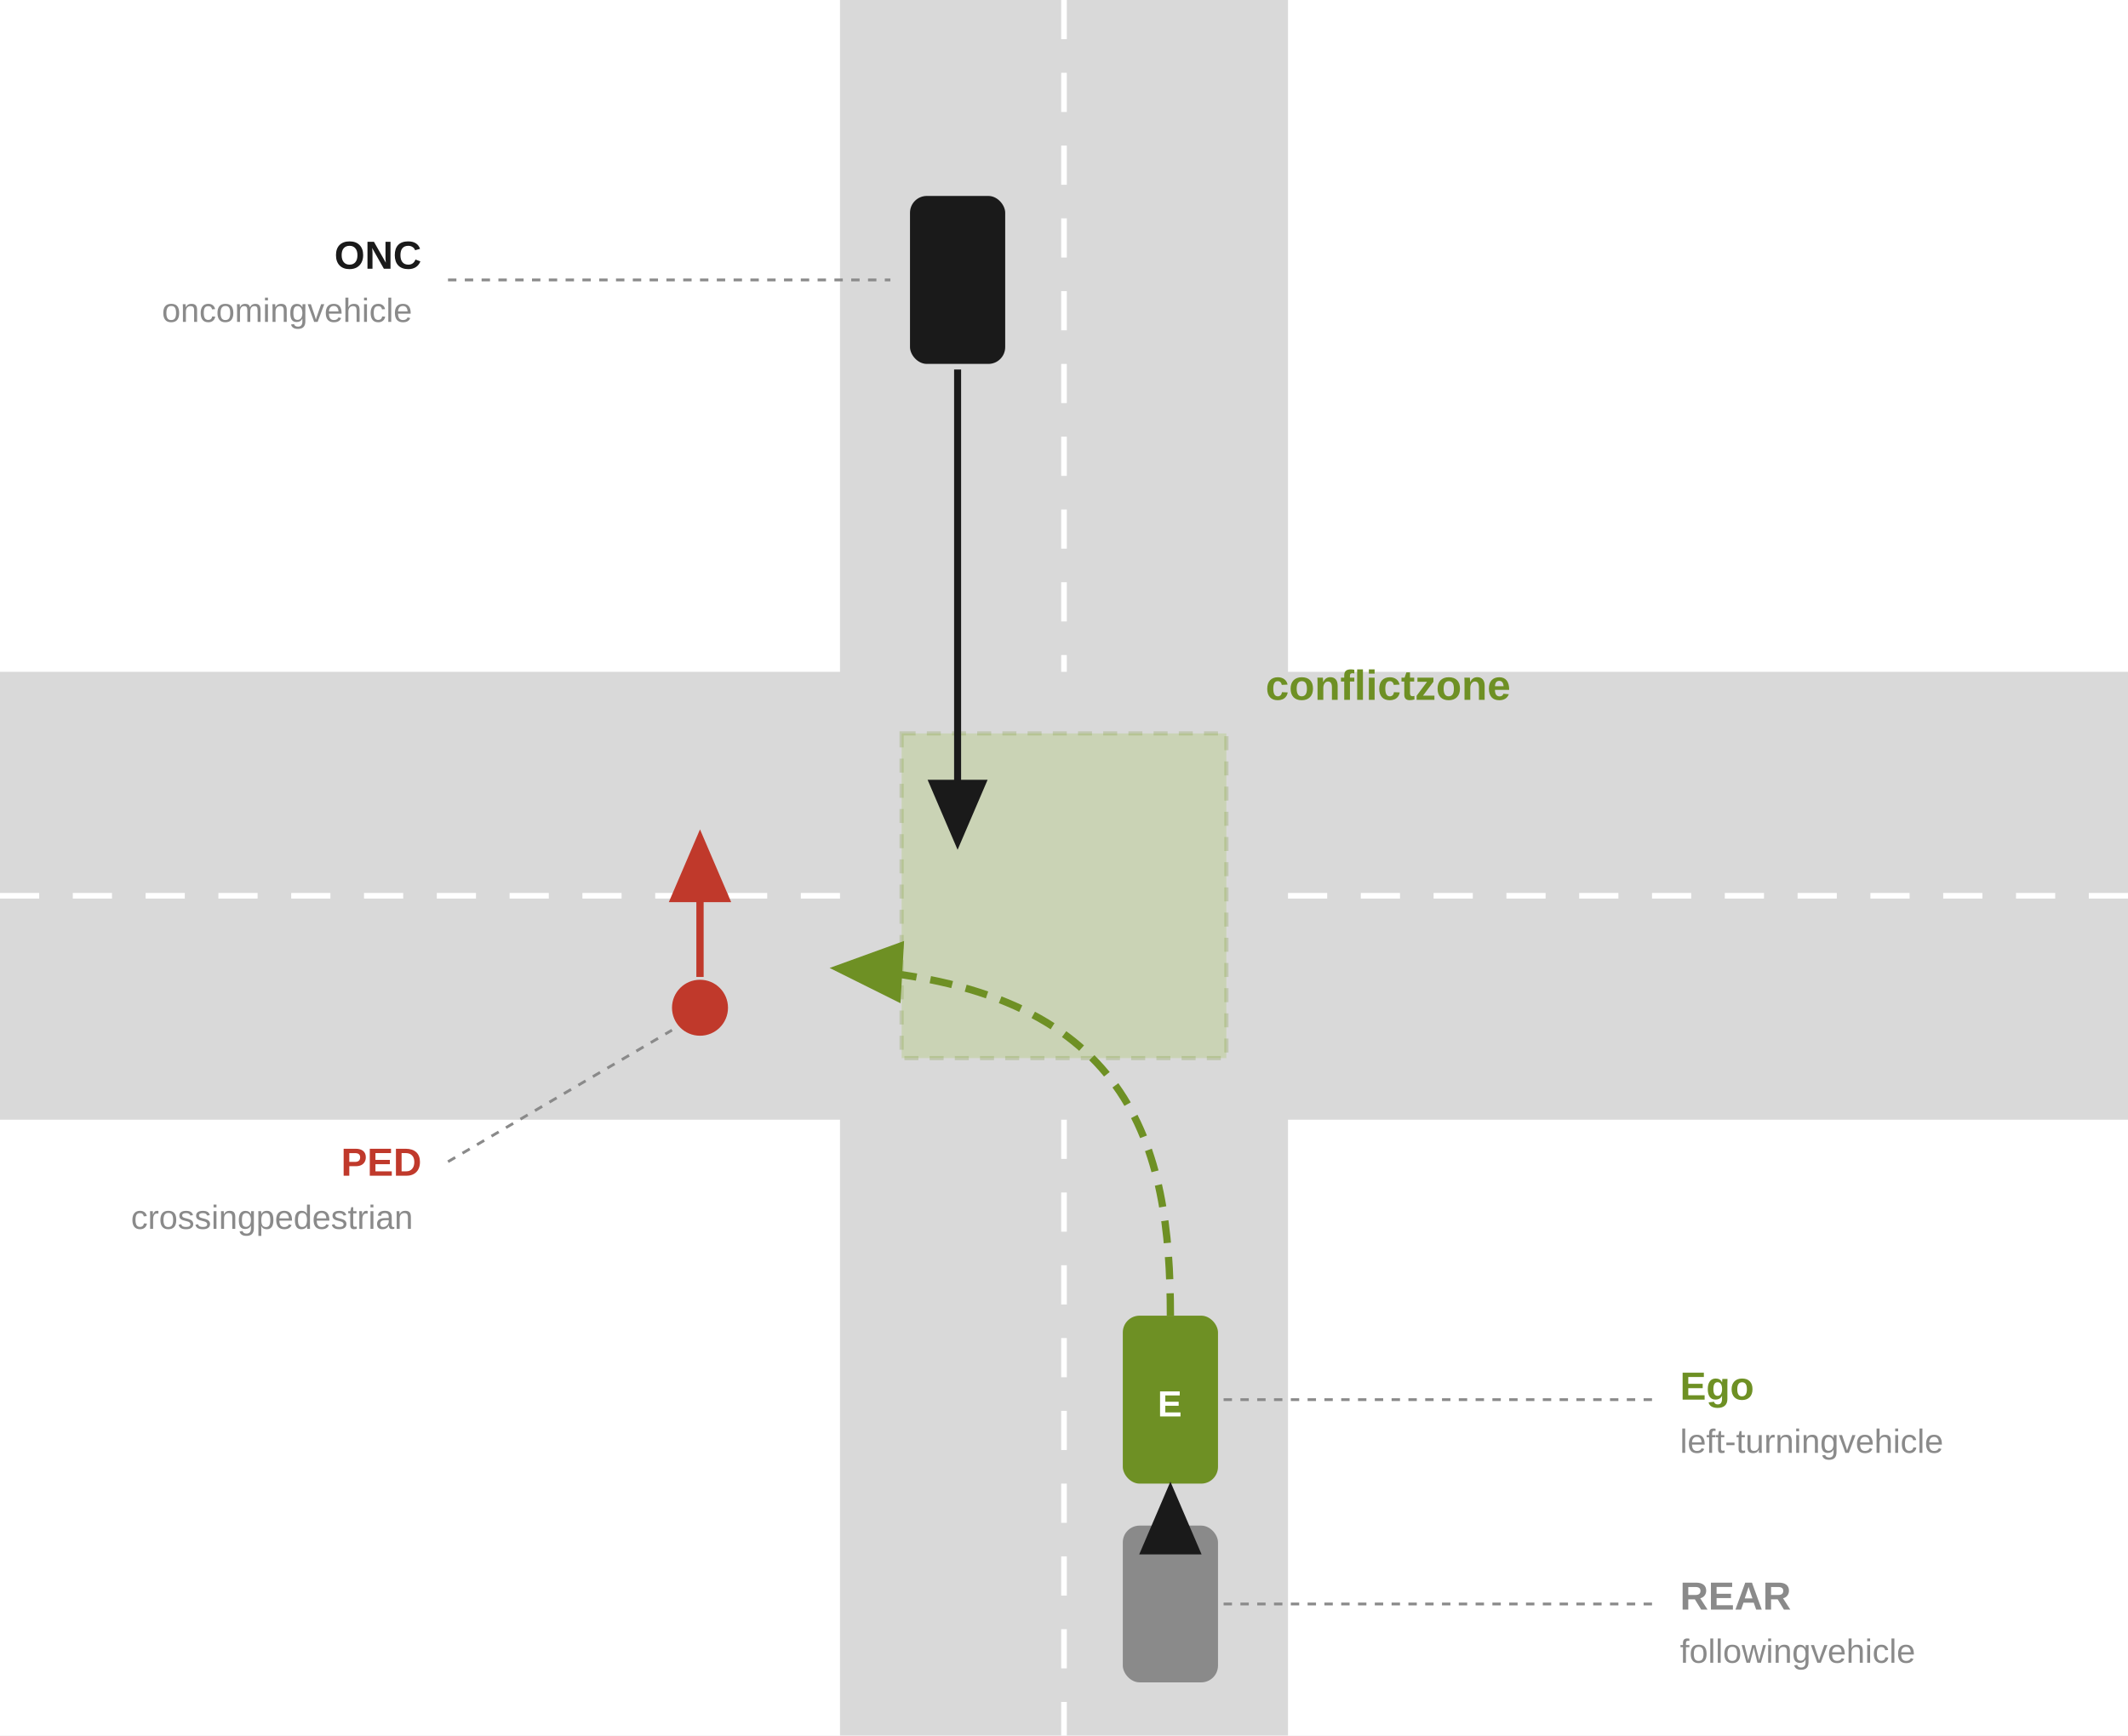
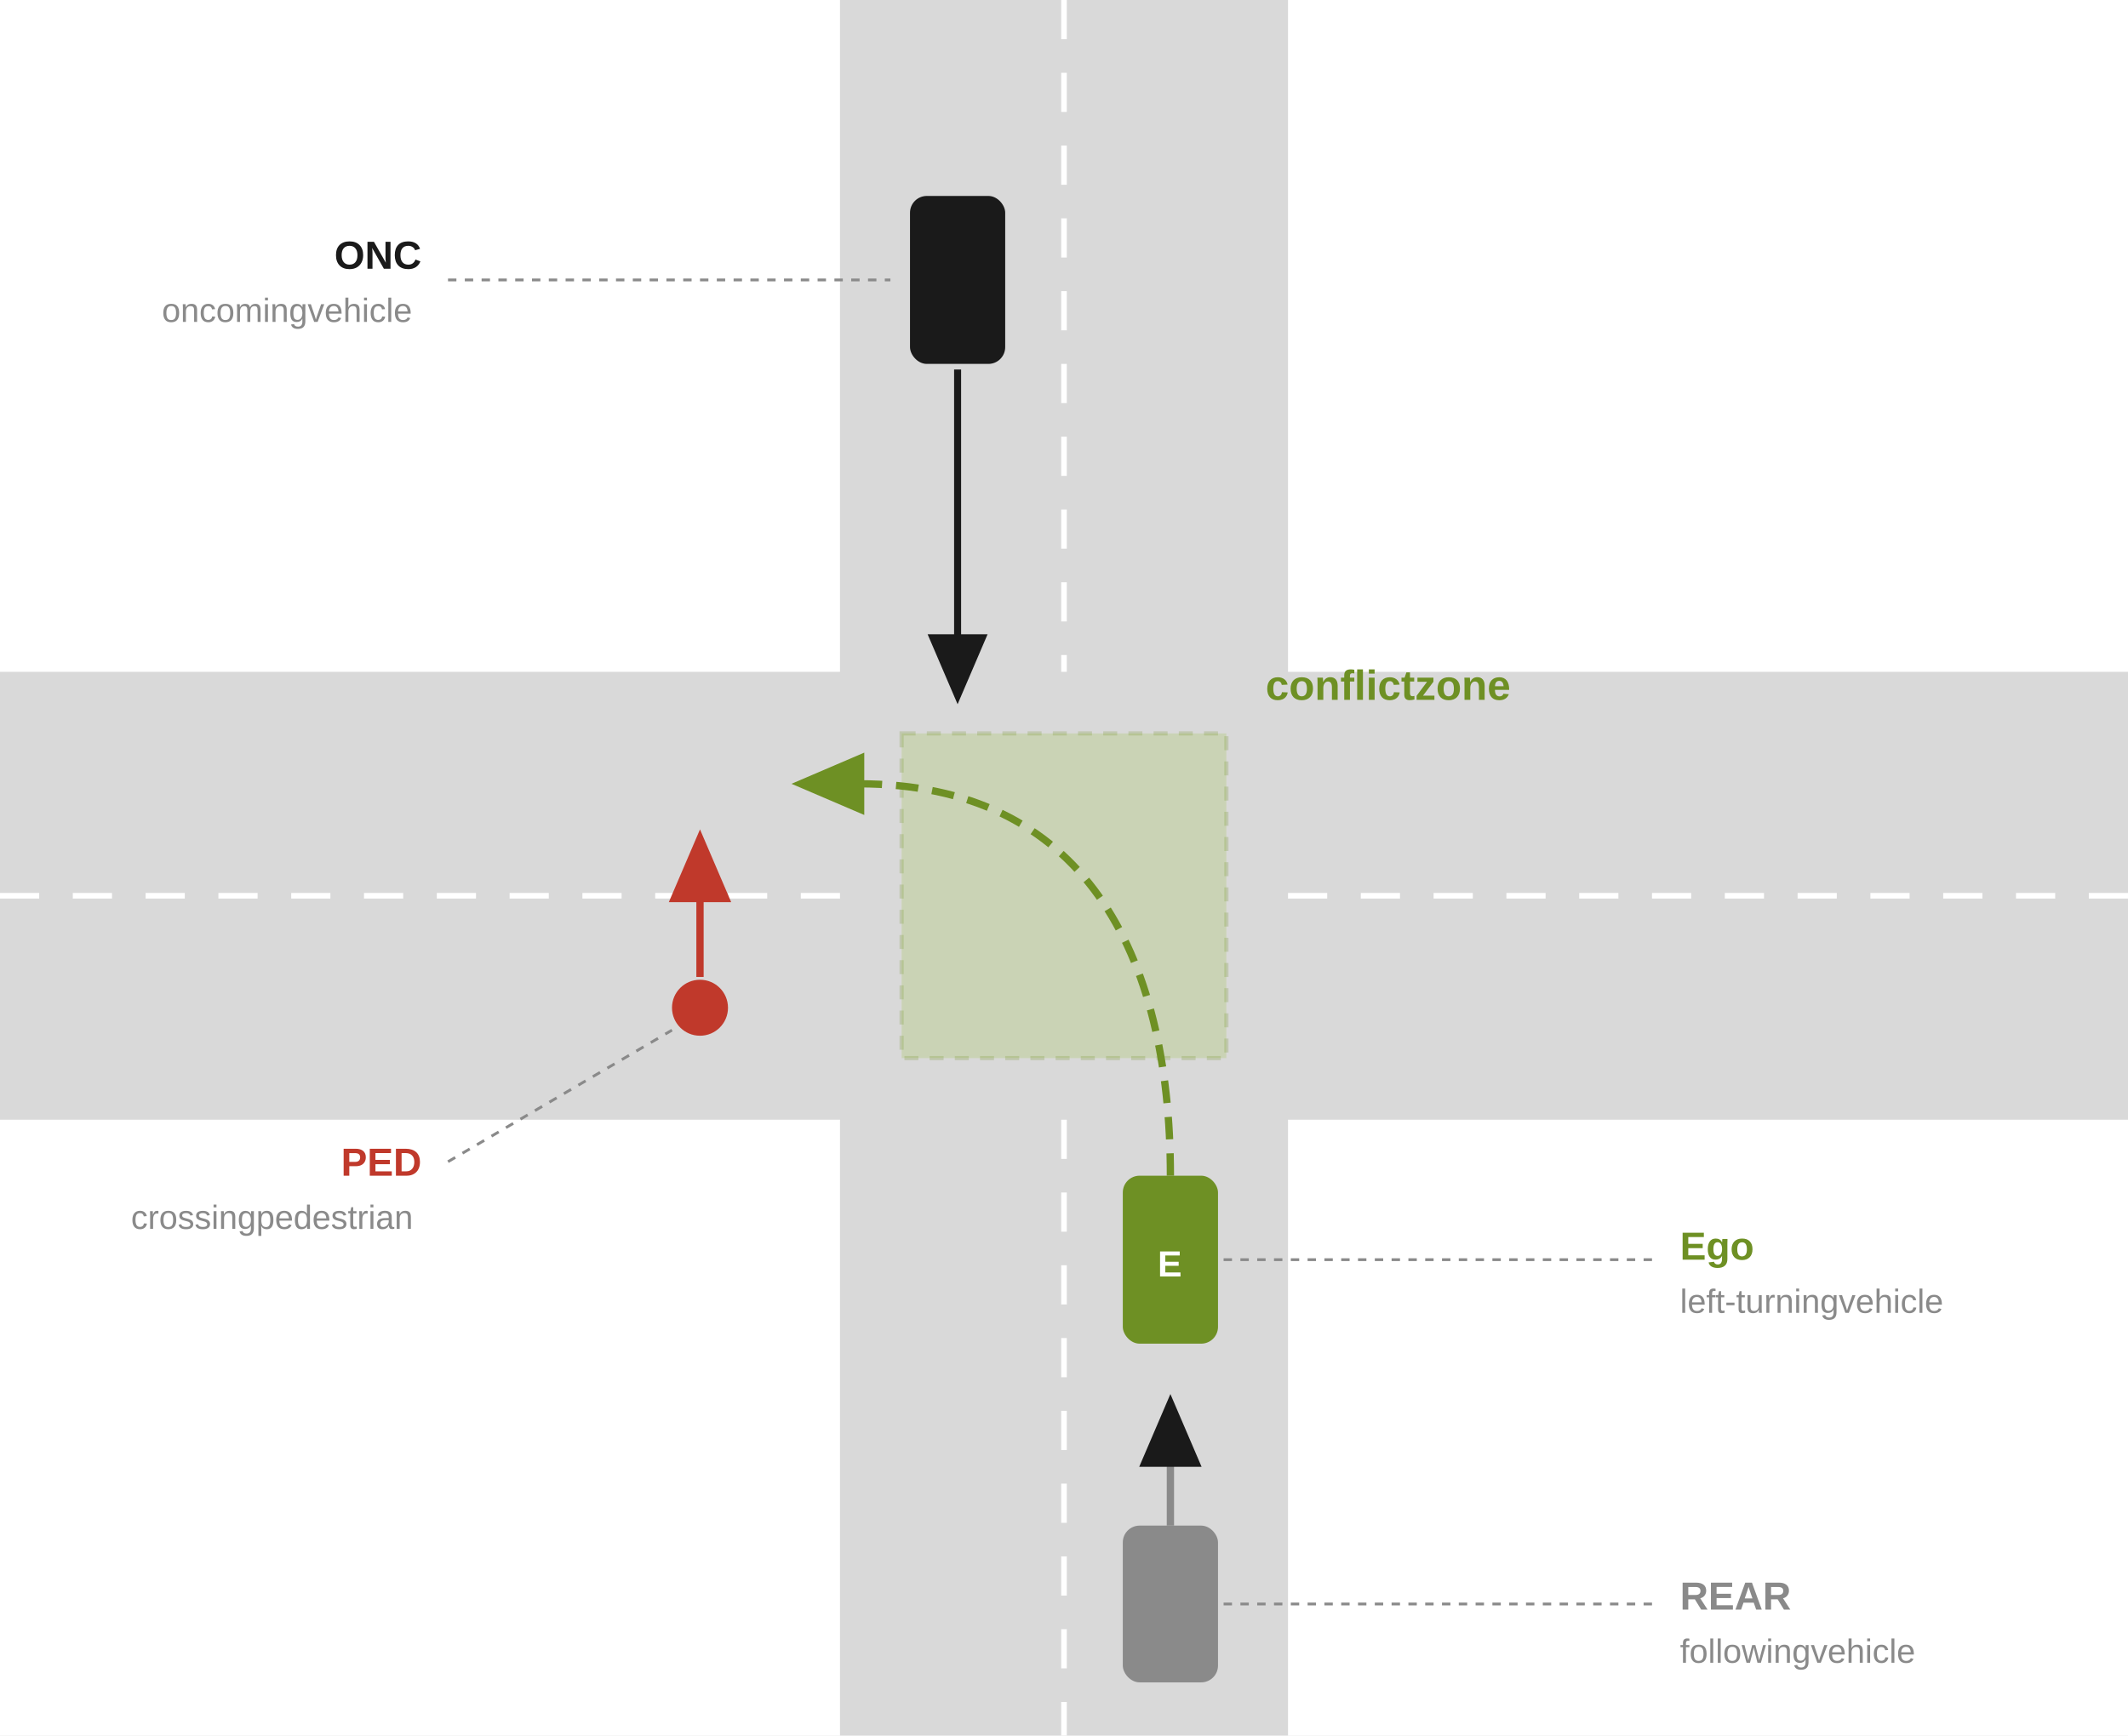
<svg xmlns="http://www.w3.org/2000/svg" version="1.1" id="svg2" width="760" height="620" viewBox="0 0 760 620">
  <defs id="defs6" />
  <g id="g8" transform="matrix(1.333333,0,0,1.333333,0,1.55e-5)">
    <g id="g10">
      <path d="M 0,0 H 570 V 465 H 0 Z" style="fill:#ffffff;fill-opacity:1;fill-rule:nonzero;stroke:none" id="path12" />
      <path d="M 225,0 H 345 V 465 H 225 Z" style="fill:#d9d9d9;fill-opacity:1;fill-rule:nonzero;stroke:none" id="path14" />
      <path d="M 0,180 H 570 V 300 H 0 Z" style="fill:#d9d9d9;fill-opacity:1;fill-rule:nonzero;stroke:none" id="path16" />
      <g id="g18">
        <path d="M 285,0 V 180" style="fill:none;stroke:#ffffff;stroke-width:1.5;stroke-linecap:butt;stroke-linejoin:miter;stroke-miterlimit:4;stroke-dasharray:10.5, 9;stroke-dashoffset:0;stroke-opacity:1" id="path20" />
      </g>
      <g id="g22">
        <path d="M 285,300 V 465" style="fill:none;stroke:#ffffff;stroke-width:1.5;stroke-linecap:butt;stroke-linejoin:miter;stroke-miterlimit:4;stroke-dasharray:10.5, 9;stroke-dashoffset:0;stroke-opacity:1" id="path24" />
      </g>
      <g id="g26">
        <path d="M 0,240 H 225" style="fill:none;stroke:#ffffff;stroke-width:1.5;stroke-linecap:butt;stroke-linejoin:miter;stroke-miterlimit:4;stroke-dasharray:10.5, 9;stroke-dashoffset:0;stroke-opacity:1" id="path28" />
      </g>
      <g id="g30">
        <path d="M 345,240 H 570" style="fill:none;stroke:#ffffff;stroke-width:1.5;stroke-linecap:butt;stroke-linejoin:miter;stroke-miterlimit:4;stroke-dasharray:10.5, 9;stroke-dashoffset:0;stroke-opacity:1" id="path32" />
      </g>
      <path d="m 241.5,196.5 h 87 v 87 h -87 z" style="fill:#97c139;fill-opacity:0.22;fill-rule:nonzero;stroke:none" id="path34" />
      <g id="g36">
        <path d="m 241.5,196.5 h 87 v 87 h -87 z" style="fill:none;stroke:#6e9024;stroke-width:1.125;stroke-linecap:butt;stroke-linejoin:miter;stroke-miterlimit:4;stroke-dasharray:3.75, 3;stroke-dashoffset:0;stroke-opacity:0.22" id="path38" />
      </g>
      <text xml:space="preserve" transform="translate(339,187.5)" style="font-variant:normal;font-weight:bold;font-size:11.25px;font-family:Arial,Helvetica,sans-serif;writing-mode:lr-tb;fill:#6e9024;fill-opacity:1;fill-rule:nonzero;stroke:none" id="text42">
        <tspan x="0 6.255 13.129 20.003 23.749 26.876 30.004 36.259 43.133 48.758 55.631 62.505" y="0" id="tspan40">conflictzone</tspan>
      </text>
      <path d="m 248.25,52.5 h 16.5 c 2.484,0 4.5,2.484 4.5,4.5 v 36 c 0,2.484 -2.016,4.5 -4.5,4.5 h -16.5 c -2.484,0 -4.5,-2.484 -4.5,-4.5 V 57 c 0,-2.484 2.016,-4.5 4.5,-4.5 z" style="fill:#1a1a1a;fill-opacity:1;fill-rule:nonzero;stroke:none" id="path44" />
      <g id="g46">
-         <path d="M 256.5,99 V 225" style="fill:none;stroke:#1a1a1a;stroke-width:1.875;stroke-linecap:butt;stroke-linejoin:miter;stroke-miterlimit:4;stroke-dasharray:none;stroke-opacity:1" id="path48" />
+         <path d="M 256.5,99 V 186" style="fill:none;stroke:#1a1a1a;stroke-width:1.875;stroke-linecap:butt;stroke-linejoin:miter;stroke-miterlimit:4;stroke-dasharray:none;stroke-opacity:1" id="path48" />
      </g>
-       <path d="m 264.535,208.93 -8.035,18.75 -8.035,-18.75 z" style="fill:#1a1a1a;fill-opacity:1;fill-rule:nonzero;stroke:none" id="path50" />
+       <path d="m 264.535,169.93 -8.035,18.75 -8.035,-18.75 z" style="fill:#1a1a1a;fill-opacity:1;fill-rule:nonzero;stroke:none" id="path50" />
      <text xml:space="preserve" transform="translate(89.55859,72)" style="font-variant:normal;font-weight:bold;font-size:10.5px;font-family:Arial,Helvetica,sans-serif;writing-mode:lr-tb;fill:#1a1a1a;fill-opacity:1;fill-rule:nonzero;stroke:none" id="text54">
        <tspan x="0 8.169 15.75" y="0" id="tspan52">ONC</tspan>
      </text>
      <text xml:space="preserve" transform="translate(43.36328,86.25)" style="font-variant:normal;font-weight:normal;font-size:9px;font-family:Arial,Helvetica,sans-serif;writing-mode:lr-tb;fill:#8a8a8a;fill-opacity:1;fill-rule:nonzero;stroke:none" id="text58">
        <tspan x="0 5.004 10.008 14.508 19.512 27.009 29.007 34.011 41.517 46.017 51.021 56.025 58.023 62.523 64.521" y="0" id="tspan56">oncomingvehicle</tspan>
      </text>
      <g id="g60">
        <path d="M 120,75 H 238.5" style="fill:none;stroke:#8a8a8a;stroke-width:0.75;stroke-linecap:butt;stroke-linejoin:miter;stroke-miterlimit:4;stroke-dasharray:2.25, 2.25;stroke-dashoffset:0;stroke-opacity:1" id="path62" />
      </g>
-       <path d="m 305.25,352.5 h 16.5 c 2.484,0 4.5,2.484 4.5,4.5 v 36 c 0,2.484 -2.016,4.5 -4.5,4.5 h -16.5 c -2.484,0 -4.5,-2.484 -4.5,-4.5 v -36 c 0,-2.484 2.016,-4.5 4.5,-4.5 z" style="fill:#6e9024;fill-opacity:1;fill-rule:nonzero;stroke:none" id="path64" />
-       <text xml:space="preserve" transform="translate(310.0742,379.5)" style="font-variant:normal;font-weight:bold;font-size:9.75px;font-family:Arial,Helvetica,sans-serif;writing-mode:lr-tb;fill:#ffffff;fill-opacity:1;fill-rule:nonzero;stroke:none" id="text68">
+       <path d="m 305.25,315 h 16.5 c 2.484,0 4.5,2.484 4.5,4.5 v 36 c 0,2.484 -2.016,4.5 -4.5,4.5 h -16.5 c -2.484,0 -4.5,-2.484 -4.5,-4.5 v -36 c 0,-2.484 2.016,-4.5 4.5,-4.5 z" style="fill:#6e9024;fill-opacity:1;fill-rule:nonzero;stroke:none" id="path64" />
+       <text xml:space="preserve" transform="translate(310.0742,342)" style="font-variant:normal;font-weight:bold;font-size:9.75px;font-family:Arial,Helvetica,sans-serif;writing-mode:lr-tb;fill:#ffffff;fill-opacity:1;fill-rule:nonzero;stroke:none" id="text68">
        <tspan x="0" y="0" id="tspan66">E</tspan>
      </text>
      <g id="g70">
-         <path d="m 313.5,352.5 c 0,-45 -9.75,-88.5 -88.5,-93" style="fill:none;stroke:#6e9024;stroke-width:1.95;stroke-linecap:butt;stroke-linejoin:miter;stroke-miterlimit:4;stroke-dasharray:6, 3.75;stroke-dashoffset:0;stroke-opacity:1" id="path72" />
+         <path d="M 313.5,315 C 313.5,255 290,210 230,210" style="fill:none;stroke:#6e9024;stroke-width:1.95;stroke-linecap:butt;stroke-linejoin:miter;stroke-miterlimit:4;stroke-dasharray:6, 3.75;stroke-dashoffset:0;stroke-opacity:1" id="path72" />
      </g>
-       <path d="m 241.211,268.797 -18.992,-9.457 19.945,-7.231 z" style="fill:#6e9024;fill-opacity:1;fill-rule:nonzero;stroke:none" id="path74" />
-       <text xml:space="preserve" transform="translate(450,375)" style="font-variant:normal;font-weight:bold;font-size:10.5px;font-family:Arial,Helvetica,sans-serif;writing-mode:lr-tb;fill:#6e9024;fill-opacity:1;fill-rule:nonzero;stroke:none" id="text78">
+       <path d="m 231.5,201.645 -19.5,8.355 19.5,8.355 z" style="fill:#6e9024;fill-opacity:1;fill-rule:nonzero;stroke:none" id="path74" />
+       <text xml:space="preserve" transform="translate(450,337.5)" style="font-variant:normal;font-weight:bold;font-size:10.5px;font-family:Arial,Helvetica,sans-serif;writing-mode:lr-tb;fill:#6e9024;fill-opacity:1;fill-rule:nonzero;stroke:none" id="text78">
        <tspan x="0 7.003 13.419" y="0" id="tspan76">Ego</tspan>
      </text>
-       <text xml:space="preserve" transform="translate(450,389.25)" style="font-variant:normal;font-weight:normal;font-size:9px;font-family:Arial,Helvetica,sans-serif;writing-mode:lr-tb;fill:#8a8a8a;fill-opacity:1;fill-rule:nonzero;stroke:none" id="text82">
+       <text xml:space="preserve" transform="translate(450,351.75)" style="font-variant:normal;font-weight:normal;font-size:9px;font-family:Arial,Helvetica,sans-serif;writing-mode:lr-tb;fill:#8a8a8a;fill-opacity:1;fill-rule:nonzero;stroke:none" id="text82">
        <tspan x="0 1.998 7.002 9.504 12.006 15.003 17.505 22.509 25.506 30.51 32.508 37.512 45.018 49.518 54.522 59.526 61.524 66.024 68.022" y="0" id="tspan80">left-turningvehicle</tspan>
      </text>
      <g id="g84">
-         <path d="M 327.75,375 H 444" style="fill:none;stroke:#8a8a8a;stroke-width:0.75;stroke-linecap:butt;stroke-linejoin:miter;stroke-miterlimit:4;stroke-dasharray:2.25, 2.25;stroke-dashoffset:0;stroke-opacity:1" id="path86" />
+         <path d="M 327.75,337.5 H 444" style="fill:none;stroke:#8a8a8a;stroke-width:0.75;stroke-linecap:butt;stroke-linejoin:miter;stroke-miterlimit:4;stroke-dasharray:2.25, 2.25;stroke-dashoffset:0;stroke-opacity:1" id="path86" />
      </g>
      <path d="m 195,270 c 0,4.141 -3.359,7.5 -7.5,7.5 -4.141,0 -7.5,-3.359 -7.5,-7.5 0,-4.141 3.359,-7.5 7.5,-7.5 4.141,0 7.5,3.359 7.5,7.5 z" style="fill:#c0392b;fill-opacity:1;fill-rule:nonzero;stroke:none" id="path88" />
      <g id="g90">
        <path d="M 187.5,261.75 V 225" style="fill:none;stroke:#c0392b;stroke-width:1.95;stroke-linecap:butt;stroke-linejoin:miter;stroke-miterlimit:4;stroke-dasharray:none;stroke-opacity:1" id="path92" />
      </g>
      <path d="m 179.145,241.715 8.355,-19.5 8.355,19.5 z" style="fill:#c0392b;fill-opacity:1;fill-rule:nonzero;stroke:none" id="path94" />
      <text xml:space="preserve" transform="translate(91.34375,315)" style="font-variant:normal;font-weight:bold;font-size:10.5px;font-family:Arial,Helvetica,sans-serif;writing-mode:lr-tb;fill:#c0392b;fill-opacity:1;fill-rule:nonzero;stroke:none" id="text98">
        <tspan x="0 7.003 14.007" y="0" id="tspan96">PED</tspan>
      </text>
      <text xml:space="preserve" transform="translate(35.08984,329.25)" style="font-variant:normal;font-weight:normal;font-size:9px;font-family:Arial,Helvetica,sans-serif;writing-mode:lr-tb;fill:#8a8a8a;fill-opacity:1;fill-rule:nonzero;stroke:none" id="text102">
        <tspan x="0 4.5 7.497 12.501 17.001 21.501 23.499 28.503 36.009 41.013 46.017 51.021 56.025 60.525 63.027 66.024 68.022 73.026" y="0" id="tspan100">crossingpedestrian</tspan>
      </text>
      <g id="g104">
        <path d="M 120,311.25 180,276" style="fill:#000000;fill-opacity:1;fill-rule:nonzero;stroke:#8a8a8a;stroke-width:0.75;stroke-linecap:butt;stroke-linejoin:miter;stroke-miterlimit:4;stroke-dasharray:2.25, 2.25;stroke-dashoffset:0;stroke-opacity:1" id="path106" />
      </g>
      <path d="m 305.25,408.75 h 16.5 c 2.484,0 4.5,2.484 4.5,4.5 v 33 c 0,2.484 -2.016,4.5 -4.5,4.5 h -16.5 c -2.484,0 -4.5,-2.484 -4.5,-4.5 v -33 c 0,-2.484 2.016,-4.5 4.5,-4.5 z" style="fill:#8a8a8a;fill-opacity:1;fill-rule:nonzero;stroke:none" id="path108" />
      <g id="g110">
-         <path d="m 313.5,408.75 v -9" style="fill:none;stroke:#8a8a8a;stroke-width:1.95;stroke-linecap:butt;stroke-linejoin:miter;stroke-miterlimit:4;stroke-dasharray:none;stroke-opacity:1" id="path112" />
+         <path d="m 313.5,408.75 v -17" style="fill:none;stroke:#8a8a8a;stroke-width:1.95;stroke-linecap:butt;stroke-linejoin:miter;stroke-miterlimit:4;stroke-dasharray:none;stroke-opacity:1" id="path112" />
      </g>
-       <path d="m 305.145,416.465 8.355,-19.5 8.355,19.5 z" style="fill:#1a1a1a;fill-opacity:1;fill-rule:nonzero;stroke:none" id="path114" />
+       <path d="m 305.145,393 8.355,-19.5 8.355,19.5 z" style="fill:#1a1a1a;fill-opacity:1;fill-rule:nonzero;stroke:none" id="path114" />
      <text xml:space="preserve" transform="translate(450,431.25)" style="font-variant:normal;font-weight:bold;font-size:10.5px;font-family:Arial,Helvetica,sans-serif;writing-mode:lr-tb;fill:#8a8a8a;fill-opacity:1;fill-rule:nonzero;stroke:none" id="text118">
        <tspan x="0 7.581 14.585 22.166" y="0" id="tspan116">REAR</tspan>
      </text>
      <text xml:space="preserve" transform="translate(450,445.5)" style="font-variant:normal;font-weight:normal;font-size:9px;font-family:Arial,Helvetica,sans-serif;writing-mode:lr-tb;fill:#8a8a8a;fill-opacity:1;fill-rule:nonzero;stroke:none" id="text122">
        <tspan x="0 2.502 7.506 9.504 11.502 16.506 23.004 25.002 30.006 37.512 42.012 47.016 52.02 54.018 58.518 60.516" y="0" id="tspan120">followingvehicle</tspan>
      </text>
      <g id="g124">
        <path d="M 327.75,429.75 H 444" style="fill:none;stroke:#8a8a8a;stroke-width:0.75;stroke-linecap:butt;stroke-linejoin:miter;stroke-miterlimit:4;stroke-dasharray:2.25, 2.25;stroke-dashoffset:0;stroke-opacity:1" id="path126" />
      </g>
    </g>
  </g>
</svg>
